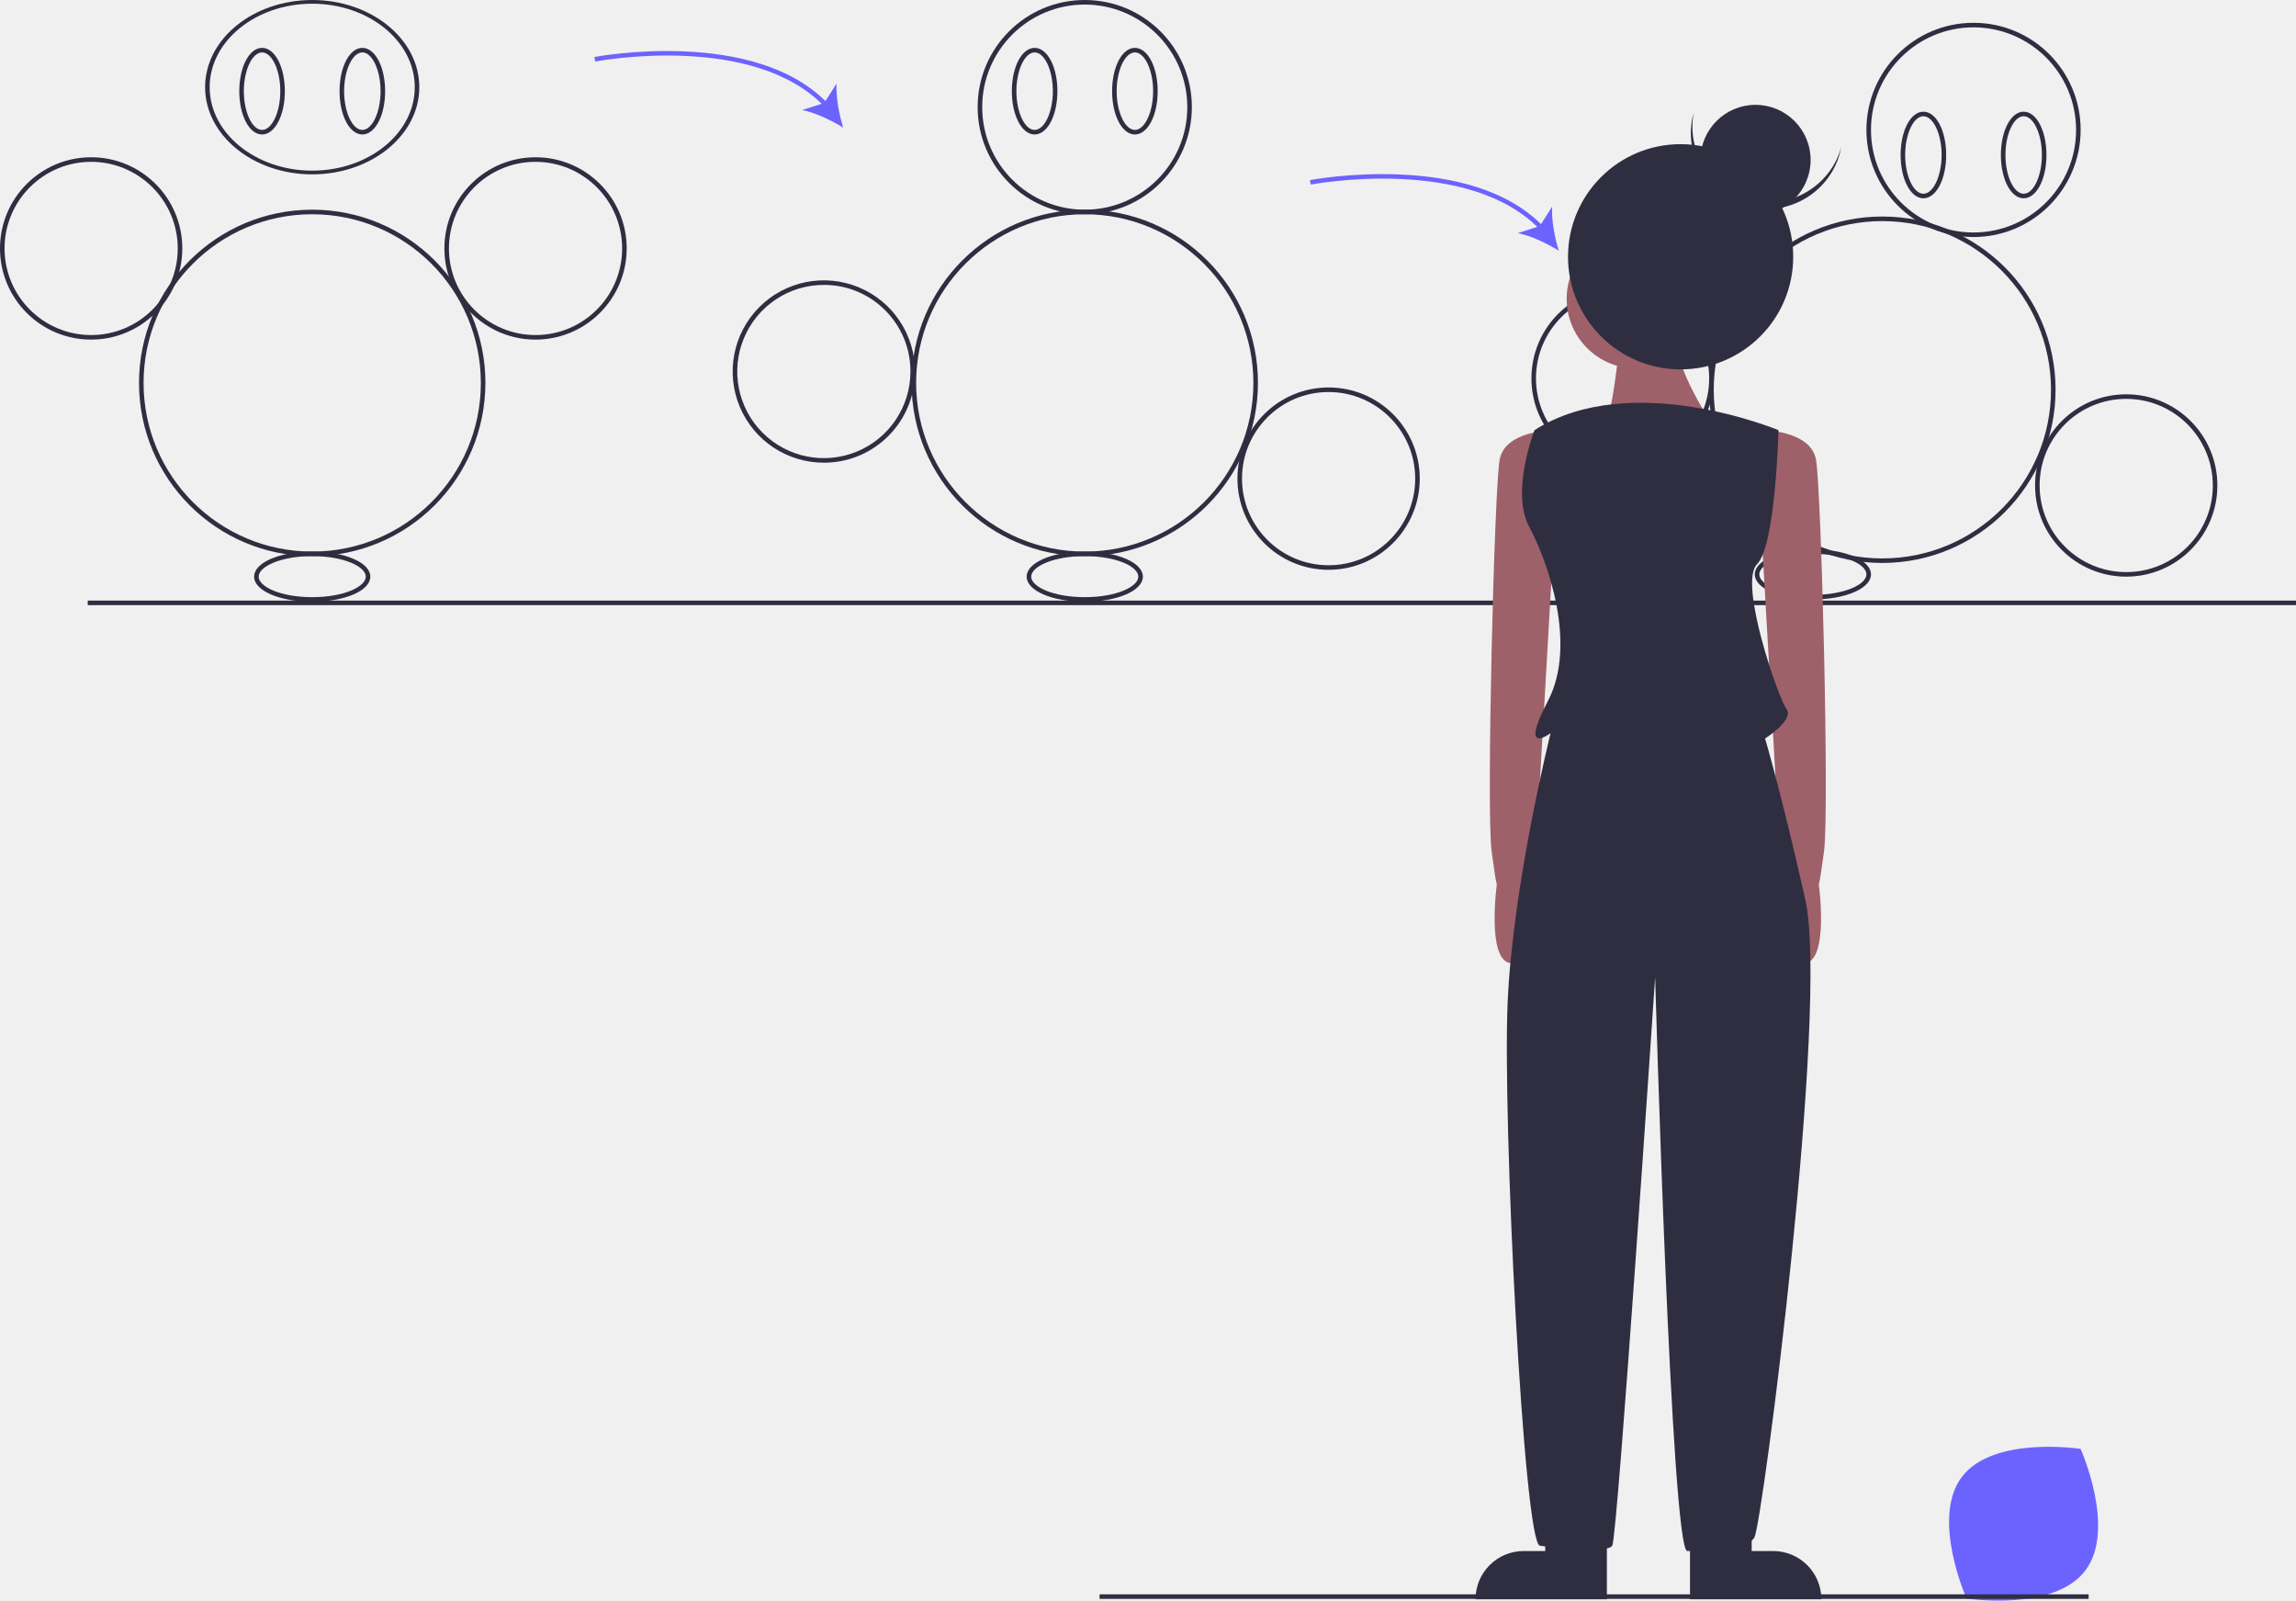
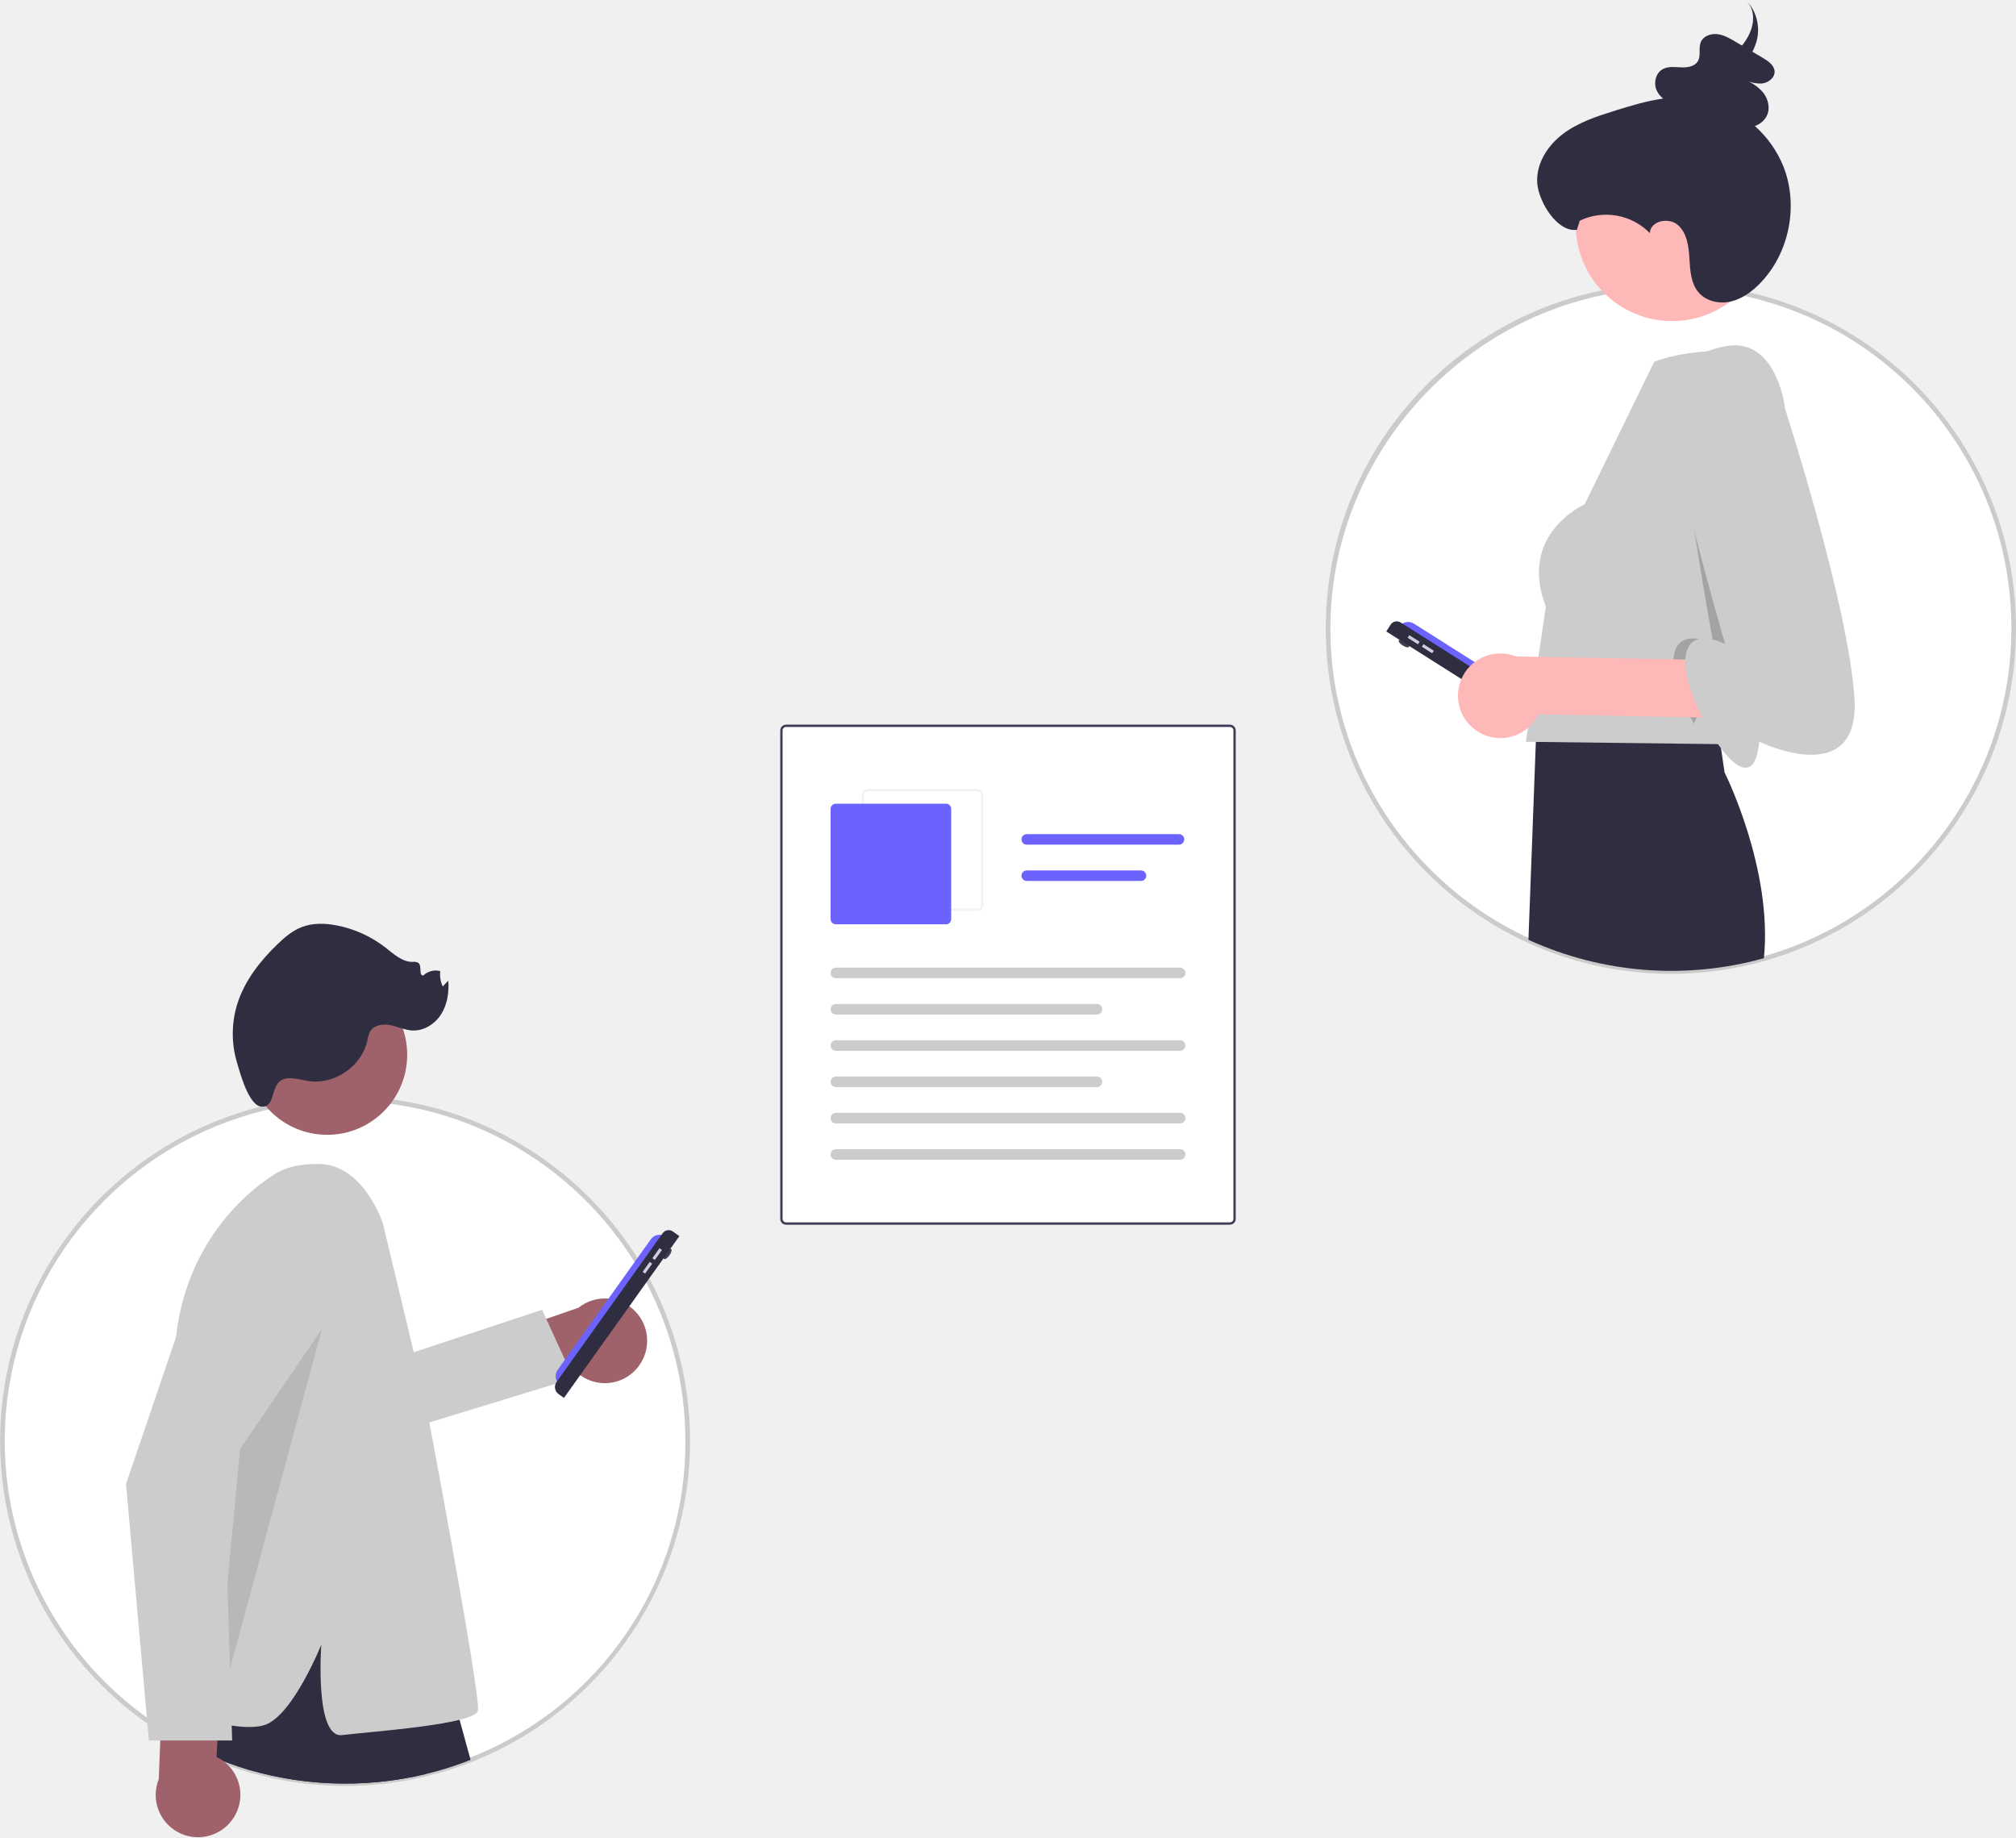
- <svg xmlns="http://www.w3.org/2000/svg" id="e5c6fe42-ae74-4efe-bfa8-5003ba06ab4b" data-name="Layer 1" width="1007.5" height="702.272" viewBox="0 0 1007.5 702.272">
-   <rect x="38.5" y="263.5" width="969" height="2" fill="#2f2e41" />
-   <path d="M957.174,746.777c-13.819,18.13,2.02,53.438,2.02,53.438s38.243,5.913,52.062-12.218-2.02-53.438-2.02-53.438S970.992,728.646,957.174,746.777Z" transform="translate(-96.25 -98.864)" fill="#6c63ff" />
-   <path d="M233.25,342.864a76,76,0,1,1,76-76A76.086,76.086,0,0,1,233.25,342.864Zm0-150a74,74,0,1,0,74,74A74.084,74.084,0,0,0,233.25,192.864Z" transform="translate(-96.25 -98.864)" fill="#2f2e41" />
-   <path d="M233.25,175.364c-25.916,0-47-17.159-47-38.25s21.084-38.25,47-38.25,47,17.159,47,38.25S259.166,175.364,233.25,175.364Zm0-74.872c-24.813,0-45,16.429-45,36.622s20.187,36.622,45,36.622,45-16.429,45-36.622S258.063,100.492,233.25,100.492Z" transform="translate(-96.25 -98.864)" fill="#2f2e41" />
-   <path d="M211.25,157.864c-5.607,0-10-8.346-10-19s4.393-19,10-19,10,8.346,10,19S216.857,157.864,211.25,157.864Zm0-36c-4.337,0-8,7.785-8,17s3.663,17,8,17,8-7.785,8-17S215.587,121.864,211.25,121.864Z" transform="translate(-96.25 -98.864)" fill="#2f2e41" />
-   <path d="M255.25,157.864c-5.607,0-10-8.346-10-19s4.393-19,10-19,10,8.346,10,19S260.857,157.864,255.25,157.864Zm0-36c-4.337,0-8,7.785-8,17s3.663,17,8,17,8-7.785,8-17S259.587,121.864,255.25,121.864Z" transform="translate(-96.25 -98.864)" fill="#2f2e41" />
-   <path d="M331.25,247.864a40,40,0,1,1,40-40A40.046,40.046,0,0,1,331.25,247.864Zm0-78a38,38,0,1,0,38,38A38.043,38.043,0,0,0,331.25,169.864Z" transform="translate(-96.25 -98.864)" fill="#2f2e41" />
-   <path d="M136.25,247.864a40,40,0,1,1,40-40A40.046,40.046,0,0,1,136.25,247.864Zm0-78a38,38,0,1,0,38,38A38.043,38.043,0,0,0,136.25,169.864Z" transform="translate(-96.25 -98.864)" fill="#2f2e41" />
-   <path d="M233.25,362.864c-14.299,0-25.5-4.832-25.5-11s11.201-11,25.5-11,25.5,4.832,25.5,11S247.549,362.864,233.25,362.864Zm0-20c-14.057,0-23.5,4.654-23.5,9s9.443,9,23.5,9,23.5-4.654,23.5-9S247.307,342.864,233.25,342.864Z" transform="translate(-96.25 -98.864)" fill="#2f2e41" />
-   <path d="M572.25,342.864a76,76,0,1,1,76-76A76.086,76.086,0,0,1,572.25,342.864Zm0-150a74,74,0,1,0,74,74A74.084,74.084,0,0,0,572.25,192.864Z" transform="translate(-96.25 -98.864)" fill="#2f2e41" />
-   <path d="M572.25,192.864a47,47,0,1,1,47-47A47.053,47.053,0,0,1,572.25,192.864Zm0-92a45,45,0,1,0,45,45A45.051,45.051,0,0,0,572.25,100.864Z" transform="translate(-96.25 -98.864)" fill="#2f2e41" />
-   <path d="M550.25,157.864c-5.607,0-10-8.346-10-19s4.393-19,10-19,10,8.346,10,19S555.857,157.864,550.25,157.864Zm0-36c-4.337,0-8,7.785-8,17s3.663,17,8,17,8-7.785,8-17S554.587,121.864,550.25,121.864Z" transform="translate(-96.25 -98.864)" fill="#2f2e41" />
-   <path d="M594.25,157.864c-5.607,0-10-8.346-10-19s4.393-19,10-19,10,8.346,10,19S599.857,157.864,594.25,157.864Zm0-36c-4.337,0-8,7.785-8,17s3.663,17,8,17,8-7.785,8-17S598.587,121.864,594.25,121.864Z" transform="translate(-96.25 -98.864)" fill="#2f2e41" />
-   <path d="M679.25,348.864a40,40,0,1,1,40-40A40.046,40.046,0,0,1,679.25,348.864Zm0-78a38,38,0,1,0,38,38A38.043,38.043,0,0,0,679.25,270.864Z" transform="translate(-96.25 -98.864)" fill="#2f2e41" />
-   <path d="M458,301.864a40.001,40.001,0,1,1,39.75-40A39.921,39.921,0,0,1,458,301.864Zm0-78a38.001,38.001,0,1,0,37.763,38A37.925,37.925,0,0,0,458,223.864Z" transform="translate(-96.25 -98.864)" fill="#2f2e41" />
-   <path d="M572.25,362.864c-14.299,0-25.5-4.832-25.5-11s11.201-11,25.5-11,25.5,4.832,25.5,11S586.549,362.864,572.25,362.864Zm0-20c-14.057,0-23.5,4.654-23.5,9s9.443,9,23.5,9,23.5-4.654,23.5-9S586.307,342.864,572.25,342.864Z" transform="translate(-96.25 -98.864)" fill="#2f2e41" />
-   <path d="M922.25,345.864a76,76,0,1,1,76-76A76.086,76.086,0,0,1,922.25,345.864Zm0-150a74,74,0,1,0,74,74A74.084,74.084,0,0,0,922.25,195.864Z" transform="translate(-96.25 -98.864)" fill="#2f2e41" />
-   <path d="M962.25,202.864a47,47,0,1,1,47-47A47.053,47.053,0,0,1,962.25,202.864Zm0-92a45,45,0,1,0,45,45A45.051,45.051,0,0,0,962.25,110.864Z" transform="translate(-96.25 -98.864)" fill="#2f2e41" />
-   <path d="M940.25,185.864c-5.607,0-10-8.346-10-19s4.393-19,10-19,10,8.346,10,19S945.857,185.864,940.25,185.864Zm0-36c-4.337,0-8,7.785-8,17s3.663,17,8,17,8-7.785,8-17S944.587,149.864,940.25,149.864Z" transform="translate(-96.25 -98.864)" fill="#2f2e41" />
-   <path d="M984.25,185.864c-5.607,0-10-8.346-10-19s4.393-19,10-19,10,8.346,10,19S989.857,185.864,984.25,185.864Zm0-36c-4.337,0-8,7.785-8,17s3.663,17,8,17,8-7.785,8-17S988.587,149.864,984.25,149.864Z" transform="translate(-96.25 -98.864)" fill="#2f2e41" />
-   <path d="M1029.25,351.864a40,40,0,1,1,40-40A40.046,40.046,0,0,1,1029.25,351.864Zm0-78a38,38,0,1,0,38,38A38.043,38.043,0,0,0,1029.25,273.864Z" transform="translate(-96.25 -98.864)" fill="#2f2e41" />
-   <path d="M808.25,304.864a40,40,0,1,1,40-40A40.046,40.046,0,0,1,808.25,304.864Zm0-78a38,38,0,1,0,38,38A38.043,38.043,0,0,0,808.25,226.864Z" transform="translate(-96.25 -98.864)" fill="#2f2e41" />
-   <path d="M891.75,361.864c-14.299,0-25.5-4.832-25.5-11s11.201-11,25.5-11,25.5,4.832,25.5,11S906.049,361.864,891.75,361.864Zm0-20c-14.057,0-23.5,4.654-23.5,9s9.443,9,23.5,9,23.5-4.654,23.5-9S905.807,341.864,891.75,341.864Z" transform="translate(-96.25 -98.864)" fill="#2f2e41" />
-   <path d="M458.275,145.892c-31.29-33.161-100.143-20.182-100.834-20.046l-.383-1.963c.703-.137,70.632-13.316,102.672,20.636Z" transform="translate(-96.25 -98.864)" fill="#6c63ff" />
-   <path d="M466.25,154.864c-5.137-3.211-12.288-6.595-17.972-7.728l9.633-3.084,5.429-8.532C462.993,141.305,464.449,149.081,466.25,154.864Z" transform="translate(-96.25 -98.864)" fill="#6c63ff" />
-   <path d="M772.275,199.892c-31.291-33.162-100.143-20.182-100.834-20.046l-.383-1.963c.703-.137,70.633-13.316,102.672,20.636Z" transform="translate(-96.25 -98.864)" fill="#6c63ff" />
-   <path d="M780.25,208.864c-5.137-3.211-12.288-6.595-17.972-7.728l9.633-3.084,5.429-8.532C776.993,195.305,778.449,203.081,780.25,208.864Z" transform="translate(-96.25 -98.864)" fill="#6c63ff" />
-   <path d="M777.833,287.602s-21.176,0-23.529,12.941-5.882,154.115-3.529,171.762,2.353,14.117,2.353,14.117-4.691,33.534,5.89,35.002S769.598,482.893,769.598,482.893l8.235-143.527Z" transform="translate(-96.25 -98.864)" fill="#9e616a" />
-   <path d="M869.596,287.602s21.176,0,23.529,12.941,5.882,154.115,3.529,171.762-2.353,14.117-2.353,14.117,4.691,33.534-5.89,35.002-10.58-38.531-10.58-38.531l-8.235-143.527Z" transform="translate(-96.25 -98.864)" fill="#9e616a" />
-   <path d="M774.304,779.358h-9.412a21.176,21.176,0,0,0-21.176,21.176v0h57.646V773.476H774.304Z" transform="translate(-96.25 -98.864)" fill="#2f2e41" />
-   <path d="M864.89,779.358H874.302a21.176,21.176,0,0,1,21.176,21.176v0h-57.646V773.476h27.058Z" transform="translate(-96.25 -98.864)" fill="#2f2e41" />
-   <circle cx="718.053" cy="131.092" r="30.588" fill="#9e616a" />
-   <path d="M807.244,246.427s-3.529,38.823-8.235,42.352,49.411-2.353,49.411-2.353-18.823-28.235-15.294-37.646S807.244,246.427,807.244,246.427Z" transform="translate(-96.25 -98.864)" fill="#9e616a" />
-   <path d="M876.655,287.602s-64.705-27.058-107.057,0c0,0-10.588,27.058-2.353,42.352s21.176,51.764,8.235,76.469,1.176,14.117,1.176,14.117S760.186,486.422,757.834,538.186s7.059,237.643,14.117,238.819,29.411,3.529,31.764,0S822.538,527.598,822.538,527.598s7.059,251.76,14.117,251.76,25.882,0,29.411-5.882S899.007,540.539,888.419,493.481,870.773,422.894,870.773,422.894s12.941-8.235,9.412-12.941S859.008,354.66,867.243,346.425,876.655,287.602,876.655,287.602Z" transform="translate(-96.25 -98.864)" fill="#2f2e41" />
-   <circle cx="737.465" cy="112.657" r="49.411" fill="#2f2e41" />
-   <path d="M864.569,186.786a33.285,33.285,0,0,1-25.113-38.465c-.144.506-.28,1.016-.402,1.534a33.286,33.286,0,0,0,64.806,15.227c.122-.518.227-1.035.324-1.552A33.285,33.285,0,0,1,864.569,186.786Z" transform="translate(-96.25 -98.864)" fill="#2f2e41" />
-   <circle cx="770.33" cy="70.18" r="24.18" fill="#2f2e41" />
-   <rect x="482.5" y="699.5" width="434" height="2" fill="#2f2e41" />
+ <svg xmlns="http://www.w3.org/2000/svg" id="ad54afe5-9512-4a17-9648-a0d962bcfa3f" data-name="Layer 1" width="871.172" height="793.827" viewBox="0 0 871.172 793.827">
+   <path d="M695.894,582.261l-191.788,0a2.533,2.533,0,0,1-2.53-2.53l0-211.018a2.533,2.533,0,0,1,2.53-2.53l191.788,0a2.533,2.533,0,0,1,2.53,2.53l0,211.018A2.533,2.533,0,0,1,695.894,582.261Z" transform="translate(-164.4141 -53.0866)" fill="#fff" />
+   <path d="M695.894,582.261l-191.788,0a2.533,2.533,0,0,1-2.53-2.53l0-211.018a2.533,2.533,0,0,1,2.53-2.53l191.788,0a2.533,2.533,0,0,1,2.53,2.53l0,211.018A2.533,2.533,0,0,1,695.894,582.261ZM504.106,367.195a1.52,1.52,0,0,0-1.518,1.518l0,211.017a1.52,1.52,0,0,0,1.518,1.518l191.788,0a1.52,1.52,0,0,0,1.518-1.518l0-211.018a1.52,1.52,0,0,0-1.518-1.518Z" transform="translate(-164.4141 -53.0866)" fill="#3f3d56" />
+   <path d="M586.843,446.643l-47.568,0a2.533,2.533,0,0,1-2.53-2.53l0-47.568a2.533,2.533,0,0,1,2.53-2.53l47.568,0a2.533,2.533,0,0,1,2.53,2.53l0,47.567A2.533,2.533,0,0,1,586.843,446.643ZM539.276,395.027a1.52,1.52,0,0,0-1.518,1.518l0,47.568a1.52,1.52,0,0,0,1.518,1.518l47.568,0a1.52,1.52,0,0,0,1.518-1.518l0-47.567A1.52,1.52,0,0,0,586.843,395.027Z" transform="translate(-164.4141 -53.0866)" fill="#f2f2f2" />
+   <path d="M573.18,452.462l-47.568,0a2.28,2.28,0,0,1-2.277-2.277l0-47.567a2.28,2.28,0,0,1,2.277-2.277l47.567,0a2.28,2.28,0,0,1,2.277,2.277l0,47.567A2.28,2.28,0,0,1,573.18,452.462Z" transform="translate(-164.4141 -53.0866)" fill="#6c63ff" />
+   <path d="M674.387,475.74l-148.775,0a2.277,2.277,0,1,1,0-4.554l148.775,0a2.277,2.277,0,0,1,0,4.554Z" transform="translate(-164.4141 -53.0866)" fill="#ccc" />
+   <path d="M638.459,491.427l-112.846,0a2.277,2.277,0,1,1,0-4.554l112.846,0a2.277,2.277,0,0,1,0,4.554Z" transform="translate(-164.4141 -53.0866)" fill="#ccc" />
+   <path d="M673.881,418.052l-65.785,0a2.277,2.277,0,0,1,0-4.554l65.785,0a2.277,2.277,0,1,1,0,4.554Z" transform="translate(-164.4141 -53.0866)" fill="#6c63ff" />
+   <path d="M657.464,433.739l-49.367,0a2.277,2.277,0,0,1,0-4.554l49.367,0a2.277,2.277,0,0,1,0,4.554Z" transform="translate(-164.4141 -53.0866)" fill="#6c63ff" />
+   <path d="M674.387,507.114l-148.775,0a2.277,2.277,0,0,1,0-4.554l148.775,0a2.277,2.277,0,1,1,0,4.554Z" transform="translate(-164.4141 -53.0866)" fill="#ccc" />
+   <path d="M638.459,522.801l-112.846,0a2.277,2.277,0,0,1,0-4.554l112.846,0a2.277,2.277,0,1,1,0,4.554Z" transform="translate(-164.4141 -53.0866)" fill="#ccc" />
+   <path d="M674.387,538.489l-148.775,0a2.277,2.277,0,1,1,0-4.554l148.775,0a2.277,2.277,0,0,1,0,4.554Z" transform="translate(-164.4141 -53.0866)" fill="#ccc" />
+   <path d="M674.387,554.176l-148.775,0a2.277,2.277,0,0,1,0-4.554l148.775,0a2.277,2.277,0,0,1,0,4.554Z" transform="translate(-164.4141 -53.0866)" fill="#ccc" />
+   <path d="M461.586,675.738a147.994,147.994,0,0,1-93.82,137.75c-2.17.87-4.38,1.68-6.6,2.43q-3.72,1.275-7.52,2.34-2.64.735-5.33,1.38a148.921,148.921,0,0,1-81.61-3.48c-2.07-.69-4.12-1.43-6.15-2.2-2.73-1.05-5.43-2.18-8.08-3.39-.2-.08-.39-.17-.58-.26-1.04-.48-2.05-.96-3.08-1.47h-.01q-2.115-1.02-4.19-2.12-4.77-2.52-9.33-5.37-2.37-1.47-4.67-3.05a147.939,147.939,0,0,1,53-267.52q3.915-.81,7.91-1.4c1.67-.26,3.36-.48,5.05-.67,1.21-.14,2.42-.27,3.65-.37h.01q4.935-.45,9.96-.56c.46-.01.92-.02,1.39-.03.26,0,.52-.01.78,0h.01c.4-.01.8-.01,1.21-.01,1.68,0,3.36.03,5.03.09q5.52.18,10.92.76c2.08.22,4.13.49,6.18.79.23.04.47.07.7.11.68.11,1.37.22,2.05.34,1.44.23,2.87.5,4.3.79,1.34.27,2.67.55,4,.85a144.127,144.127,0,0,1,14.54,4.13,148.41,148.41,0,0,1,77.94,61.93q.765,1.215,1.5,2.46c.38.62.74,1.24,1.1,1.87q.195.315.36.63c.08.12.14.24.21.36.66,1.15,1.3,2.32,1.92,3.49A147.344,147.344,0,0,1,461.586,675.738Z" transform="translate(-164.4141 -53.0866)" fill="#fff" />
+   <path d="M313.602,824.743A149.813,149.813,0,0,1,266.391,817.108c-1.963-.655-3.987-1.379-6.19-2.214-2.778-1.068-5.516-2.217-8.141-3.416-.175-.069-.382-.166-.59-.264-.995-.459-1.969-.921-2.958-1.41l-.141-.064c-1.404-.677-2.825-1.396-4.224-2.137-3.185-1.683-6.345-3.502-9.392-5.406-1.585-.983-3.17-2.019-4.706-3.074a148.939,148.939,0,0,1,53.365-269.324c2.618-.541,5.298-1.016,7.965-1.41,1.58-.246,3.293-.473,5.084-.674,1.218-.141,2.439-.272,3.681-.373,3.295-.299,6.669-.489,10.029-.563l1.659-.032c.19-.003.38-.004.57.002.356-.01.764-.01,1.182-.01,1.692,0,3.396.03,5.066.09,3.688.121,7.387.378,10.991.765,1.908.202,3.942.462,6.218.795l.961.152c.605.097,1.215.196,1.818.302,1.297.207,2.676.46,4.325.795,1.346.271,2.684.553,4.021.854a145.761,145.761,0,0,1,14.643,4.159,149.83,149.83,0,0,1,78.465,62.348q.769,1.22,1.513,2.48c.377.614.742,1.243,1.107,1.882.117.188.24.403.355.619.056.088.105.175.154.263l.057.101c.628,1.095,1.262,2.246,1.94,3.525A149.044,149.044,0,0,1,368.132,814.419c-2.118.849-4.356,1.673-6.646,2.447-2.48.85-5.028,1.643-7.57,2.355-1.76.49-3.565.958-5.367,1.39A149.99,149.99,0,0,1,313.602,824.743ZM249.035,807.838h.005l.22.104c1.021.506,2.023.982,3.055,1.458.182.086.353.167.533.24,2.631,1.2,5.331,2.333,8.067,3.385,2.172.824,4.172,1.54,6.108,2.185a147.79,147.79,0,0,0,81.061,3.456c1.778-.426,3.559-.888,5.295-1.371,2.504-.702,5.016-1.483,7.464-2.322,2.259-.764,4.462-1.575,6.552-2.413a146.161,146.161,0,0,0,93.192-136.822v-.001A146.852,146.852,0,0,0,443.453,606.808c-.668-1.26-1.29-2.392-1.904-3.461l-.074-.131c-.032-.057-.062-.114-.1-.171l-.054-.092q-.149-.283-.324-.568c-.373-.651-.728-1.262-1.102-1.873-.494-.836-.989-1.648-1.494-2.45a147.827,147.827,0,0,0-77.417-61.517,143.546,143.546,0,0,0-14.439-4.101c-1.32-.298-2.643-.577-3.975-.845-1.622-.329-2.975-.578-4.26-.783-.609-.107-1.21-.204-1.805-.3l-.959-.152c-2.222-.325-4.231-.582-6.114-.781-3.556-.382-7.205-.636-10.847-.755-1.649-.06-3.329-.089-4.997-.089-.407.001-.794,0-1.186.009-.229-.006-.385-.004-.542-.002l-1.641.032c-3.313.073-6.641.26-9.89.556l-.101.004c-1.137.096-2.336.225-3.535.363-1.767.199-3.452.422-5.011.665-2.637.39-5.279.857-7.861,1.391a146.939,146.939,0,0,0-52.643,265.712c1.518,1.043,3.076,2.061,4.637,3.029,3.009,1.88,6.126,3.675,9.27,5.335C246.392,806.528,247.72,807.201,249.035,807.838Z" transform="translate(-164.4141 -53.0866)" fill="#cbcbcb" />
+   <path d="M440.232,643.601a18.172,18.172,0,0,1-27.838,1.207l-39.047,14.131L358.973,637.305l55.422-19.181a18.27,18.27,0,0,1,25.837,25.477Z" transform="translate(-164.4141 -53.0866)" fill="#9f616a" />
+   <polygon points="153.806 592.529 234.25 565.939 247.806 595.529 172.806 618.529 153.806 592.529" fill="#ccc" />
+   <path d="M348.316,819.638a148.921,148.921,0,0,1-81.61-3.48l1.8-17.02,1.67-15.9,25.05-38.73,8.03-12.41,33.09,12.03,3.37,21.25,5.37,33.89Z" transform="translate(-164.4141 -53.0866)" fill="#2f2e41" />
+   <path d="M367.766,813.488c-2.17.87-4.38,1.68-6.6,2.43q-3.72,1.275-7.52,2.34-2.64.735-5.33,1.38a148.921,148.921,0,0,1-81.61-3.48c-2.07-.69-4.12-1.43-6.15-2.2a115.185,115.185,0,0,1-.54,17.75,209.818,209.818,0,0,1-7.54-21.14c-.15-.48-.29-.96-.43-1.44-.7-2.42-1.32-4.73-1.88-6.9-.64-2.51-1.19-4.84-1.65-6.97-1.83-8.36-2.41-13.53-2.41-13.53l19.55-40.6,3.91.45,1.62.18,9.8,1.12,14.24,1.63,23.07,2.63,21.42,18.24,19.19,16.35s1.6,5.44,4.11,14.45C364.376,801.018,365.986,806.888,367.766,813.488Z" transform="translate(-164.4141 -53.0866)" fill="#2f2e41" />
+   <circle cx="141.372" cy="455.742" r="34.591" fill="#9f616a" />
+   <path d="M329.865,581.698S321.551,556,302,556c-4.888,0-12.776.405-19.188,4.589-25.816,16.846-41.521,45.48-42.724,76.283l-6.011,153.881s33.087,12.031,45.118,7.52,24.063-34.591,24.063-34.591-3.008,40.606,9.024,39.102,57.15-4.512,58.654-10.528-23.024-135.362-23.024-135.362Z" transform="translate(-164.4141 -53.0866)" fill="#ccc" />
+   <path d="M288.97,518.97c3.103-.185,6.133.864,9.215,1.273,11.025,1.464,22.495-6.537,24.929-17.389a13.342,13.342,0,0,1,1.275-4.154c1.697-2.77,5.561-3.299,8.747-2.662s6.205,2.128,9.45,2.298c5.009.263,9.818-2.821,12.488-7.068s3.425-9.472,3.065-14.475l-2.401,2.52a12.197,12.197,0,0,1-1.087-6.629,7.692,7.692,0,0,0-7.286,1.864c-2.117.225-.519-3.928-2.092-5.363a3.639,3.639,0,0,0-2.56-.479c-4.505.043-8.149-3.402-11.698-6.176a49.711,49.711,0,0,0-20.996-9.577c-5.087-.992-10.496-1.152-15.319.743-3.962,1.556-7.278,4.389-10.345,7.339-7.552,7.262-14.24,15.795-17.382,25.79a43.415,43.415,0,0,0-.208,25.175c1.266,4.273,5.082,18.907,10.667,19.248C284.448,531.676,280.234,519.491,288.97,518.97Z" transform="translate(-164.4141 -53.0866)" fill="#2f2e41" />
+   <polygon points="139.162 574.153 103.741 626.104 92.413 746.774 139.162 574.153" opacity="0.1" style="isolation:isolate" />
+   <ellipse cx="452.891" cy="594.908" rx="2.642" ry="0.991" transform="translate(-458.8448 564.9681) rotate(-54.49277)" fill="#3f3d56" />
+   <path d="M406.462,651.452h0a4.624,4.624,0,0,1-1.079-6.45h0l40.286-56.464a4.624,4.624,0,0,1,6.45-1.079h0l-45.658,63.993Z" transform="translate(-164.4141 -53.0866)" fill="#6c63ff" />
+   <path d="M408.116,657.096l-2.331-1.663a3.743,3.743,0,0,1-.873-5.22l45.869-64.289a3.16,3.16,0,0,1,4.408-.737l0,0,2.805,2.001h0L408.116,657.096h0Z" transform="translate(-164.4141 -53.0866)" fill="#2f2e41" />
+   <rect x="445.757" y="594.288" width="5.285" height="1.321" transform="translate(-460.7613 561.3282) rotate(-54.49277)" fill="#d0cde1" />
+   <rect x="441.536" y="600.203" width="5.285" height="1.321" transform="translate(-467.3457 560.3722) rotate(-54.49277)" fill="#d0cde1" />
+   <path d="M264.868,839.222a18.172,18.172,0,0,0-6.889-26.999l2.244-41.465-24.865-7.509-2.346,58.601a18.27,18.27,0,0,0,31.857,17.372Z" transform="translate(-164.4141 -53.0866)" fill="#9f616a" />
+   <path d="M264.735,805.116H228.763l-9.898-110.805.034-.101,33.669-98.883a26.49,26.49,0,1,1,48.236,21.398l-39.618,71.347Z" transform="translate(-164.4141 -53.0866)" fill="#ccc" />
+   <path d="M1034.586,324.582a148.135,148.135,0,1,1-151.39-147.96c.46-.01.92-.02,1.39-.03.66-.01,1.33-.01,2-.01,1.68,0,3.36.03,5.03.09q5.52.18,10.92.76c2.08.22,4.13.49,6.18.79.23.04.47.07.7.11a146.198,146.198,0,0,1,24.89,6.11A148.077,148.077,0,0,1,1034.586,324.582Z" transform="translate(-164.4141 -53.0866)" fill="#fff" />
+   <path d="M886.448,473.857c-82.171.004-149.055-66.806-149.133-148.995A149.136,149.136,0,0,1,883.174,175.622l1.39-.03c2.355-.034,4.752-.003,7.088.081,3.684.121,7.383.378,10.991.766,1.91.202,3.945.462,6.218.795l.726.114a148.835,148.835,0,0,1,125.999,147.235v-.001c.078,82.233-66.761,149.198-148.995,149.276Zm.122-296.275c-.66,0-1.32,0-1.969.01l-1.383.03c-79.423,1.745-143.978,67.796-143.903,147.238.076,81.081,66.07,146.993,147.133,146.997h.141c81.131-.077,147.073-66.144,146.997-147.274v-.001A146.835,146.835,0,0,0,909.264,179.32l-.719-.113c-2.22-.325-4.229-.582-6.114-.781-3.56-.383-7.209-.637-10.848-.755-1.649-.06-3.329-.089-4.997-.089Z" transform="translate(-164.4141 -53.0866)" fill="#cbcbcb" />
+   <ellipse cx="771.108" cy="331.157" rx="0.991" ry="2.642" transform="translate(-85.62867 752.3724) rotate(-57.656)" fill="#3f3d56" />
+   <path d="M769.014,323.967h0a4.624,4.624,0,0,1,6.381-1.433h0l58.601,37.109a4.624,4.624,0,0,1,1.433,6.381h0l-66.415-42.057Z" transform="translate(-164.4141 -53.0866)" fill="#6c63ff" />
+   <path d="M763.471,325.93l1.844-2.911a3.16,3.16,0,0,1,4.36-.979l0,0,66.722,42.252a3.742,3.742,0,0,1,1.16,5.164l-1.532,2.419h0l-72.554-45.945Z" transform="translate(-164.4141 -53.0866)" fill="#2f2e41" />
+   <rect x="774.623" y="326.859" width="1.321" height="5.285" transform="translate(-82.28766 755.1307) rotate(-57.656)" fill="#d0cde1" />
+   <rect x="780.763" y="330.747" width="1.321" height="5.285" transform="translate(-82.71744 762.1251) rotate(-57.656)" fill="#d0cde1" />
+   <circle cx="722.567" cy="97.079" r="41.652" fill="#ffb8b8" />
+   <path d="M926.646,467.102a148.694,148.694,0,0,1-101.75-7.95l3.2-85.5.24-6.65.09-2.16.11-3.18.08-2.03s.13-.01.38-.02c.68-.05,2.25-.16,4.5-.29,2.61-.15,6.12-.34,10.21-.51.97-.04,1.97-.08,3-.13,21.54-.8,55.18-.97,59.63,5.52l.56,3.82.9,6.17,1.84,12.61S930.556,428.402,926.646,467.102Z" transform="translate(-164.4141 -53.0866)" fill="#2f2e41" />
+   <path d="M937.22,251.459,929.016,327.239,913.392,361.8l-5.791,12.816-83.812-1.016,8.635-58.414C820.234,283.693,849.187,270.994,849.187,270.994L879.22,209.459s8-4,28.889-5.007c19.419-.936,4.111,2.007,4.111,2.007C937.618,203.919,937.22,251.459,937.22,251.459Z" transform="translate(-164.4141 -53.0866)" fill="#ccc" />
+   <path d="M912.016,331.239l-15.625,34.561c-5.018-9.387-8.838-20.018-8.838-26.297,0-17.27,17.27-8.127,17.27-8.127s-13.969-76.446-13.969-99.304C890.855,216.889,903.513,284.269,912.016,331.239Z" transform="translate(-164.4141 -53.0866)" opacity="0.2" style="isolation:isolate" />
+   <path d="M934.985,124.789a46.684,46.684,0,0,0-12.252-17.252,9.108,9.108,0,0,0,5.124-4.317c1.603-3.173.754-7.153-1.426-9.993a18.192,18.192,0,0,0-7.463-5.371,14.751,14.751,0,0,0,6.796,1.307c2.833-.295,5.665-2.518,5.497-5.276-.16-2.628-2.745-4.405-5.065-5.776q-2.258-1.334-4.515-2.669a23.513,23.513,0,0,0,1.176-2.668,18.509,18.509,0,0,0-4.004-19.688c4.929,5.018,3.67,12.783-1.199,19.085-.157.203-.326.401-.489.602q-1.447-.855-2.895-1.711c-2.406-1.422-4.908-2.878-7.703-3.213s-5.979.771-7.12,3.264c-1.221,2.669.167,6.075-1.424,8.553-1.393,2.168-4.433,2.63-7.069,2.527-2.635-.103-5.437-.519-7.782.647-3.26,1.62-4.329,6.003-2.879,9.271a9.85,9.85,0,0,0,2.806,3.569c-6.976.974-13.847,3.046-20.599,5.152-7.962,2.484-16.072,5.123-22.726,10.152-6.654,5.029-11.695,12.966-11.061,21.282s8.896,21.414,17.129,20.085l1.253-3.924a26.476,26.476,0,0,1,30.278,5.383c.095-5.236,8.064-6.975,12.036-3.562s4.737,9.185,5.045,14.413c.308,5.228.6,10.92,4.043,14.865,3.305,3.787,8.935,4.961,13.833,3.833,4.898-1.128,9.132-4.235,12.639-7.835C937.693,162.463,941.791,141.706,934.985,124.789Z" transform="translate(-164.4141 -53.0866)" fill="#2f2e41" />
+   <path d="M802.134,368.596a18.172,18.172,0,0,0,26.999-6.889l113.465,2.244,7.509-24.865-130.601-2.346a18.27,18.27,0,0,0-17.372,31.857Z" transform="translate(-164.4141 -53.0866)" fill="#ffb8b8" />
+   <path d="M912.443,202.357s-26.413,2.032-26.413,24.89,23.874,104.13,23.874,104.13-17.27-9.143-17.27,8.127,28.953,67.557,32.001,34.033c0,0,43.684,21.334,41.144-18.794s-29.969-124.956-29.969-124.956S932.761,200.833,912.443,202.357Z" transform="translate(-164.4141 -53.0866)" fill="#ccc" />
</svg>
